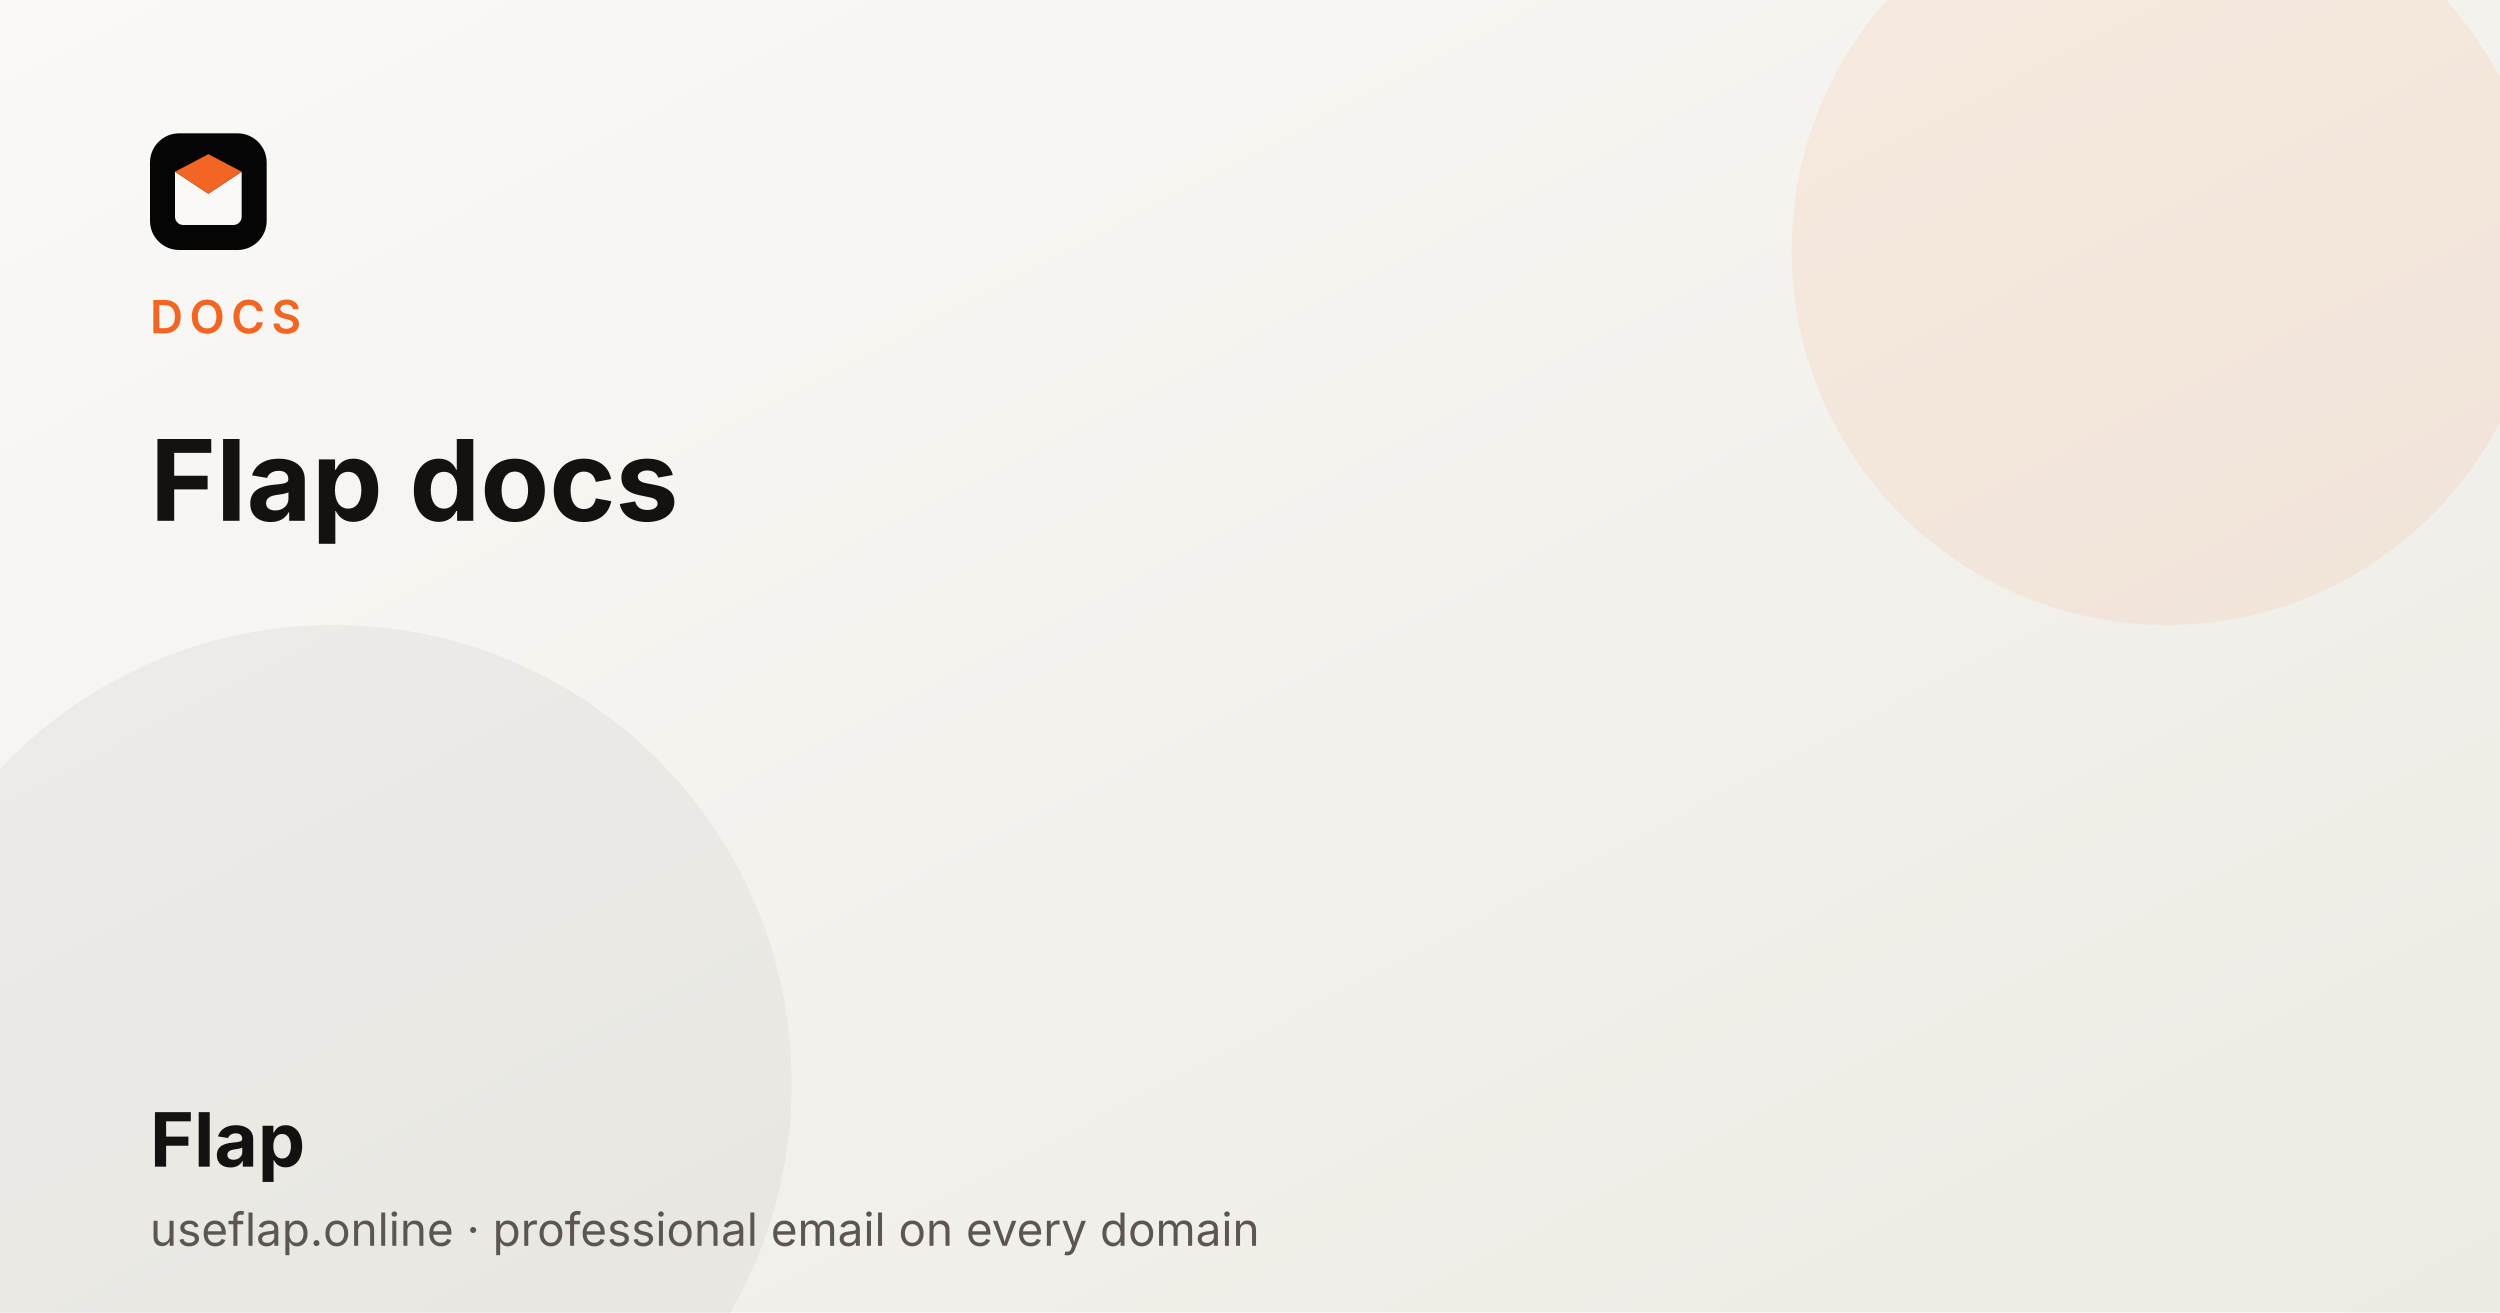
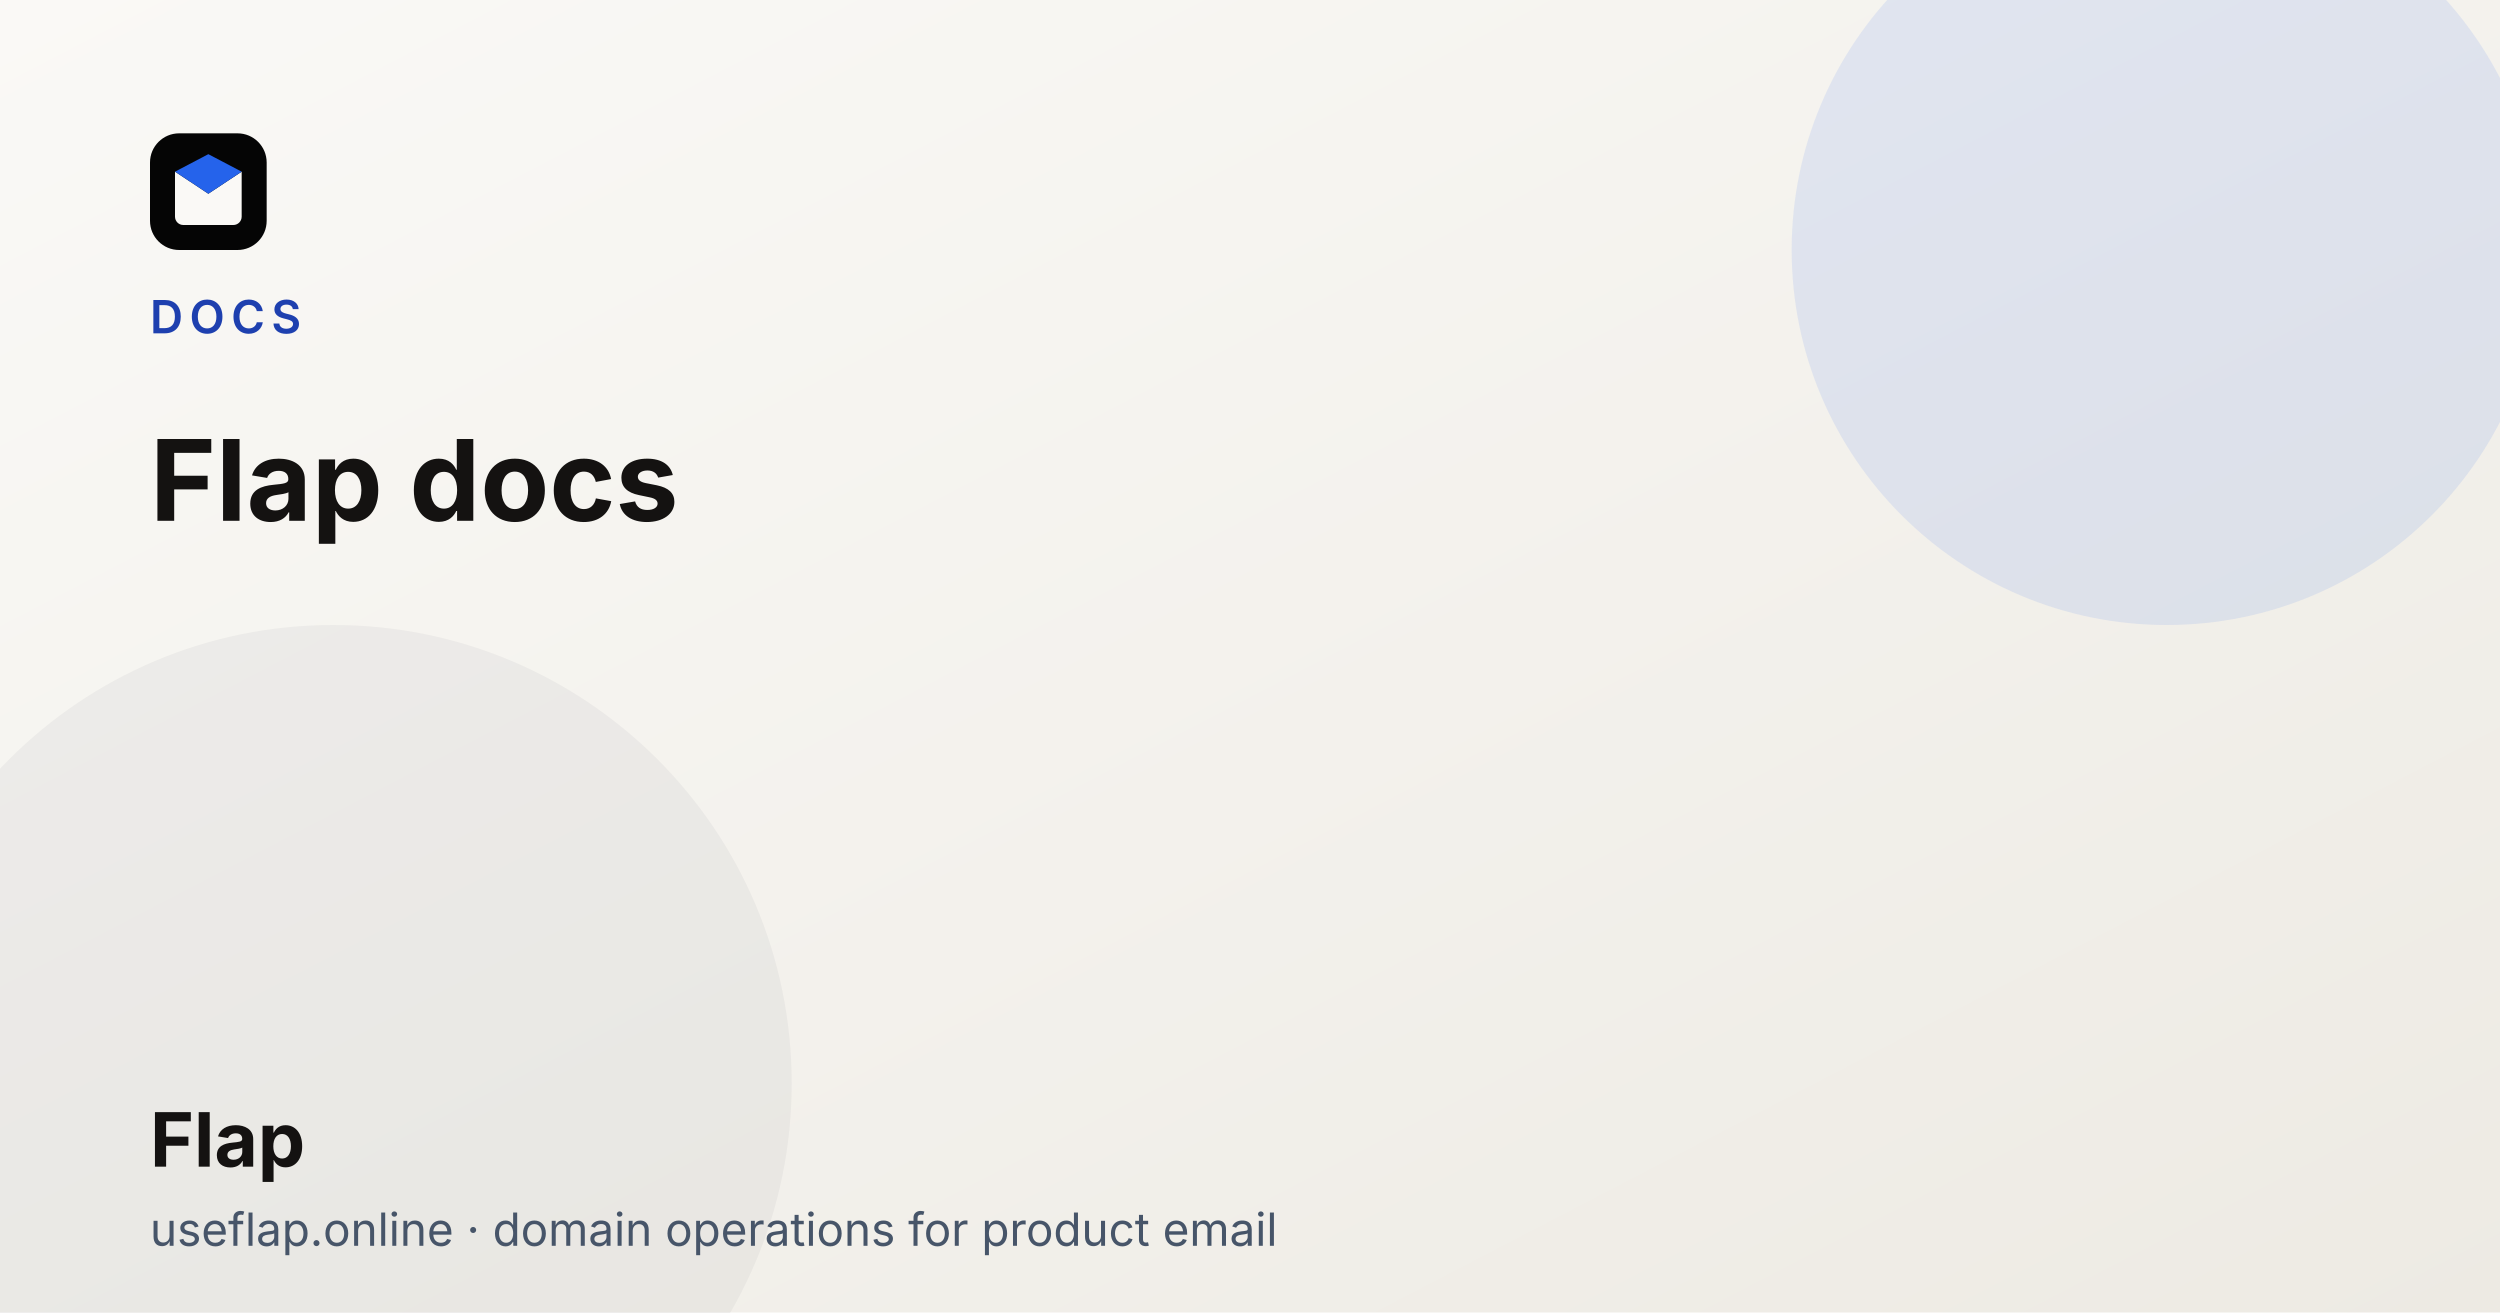
<svg xmlns="http://www.w3.org/2000/svg" width="1200" height="630" viewBox="0 0 1200 630" role="img" aria-label="Flap docs">
  <defs>
    <linearGradient id="bg" x1="0" y1="0" x2="1" y2="1">
      <stop offset="0%" stop-color="#FAF9F6" />
      <stop offset="55%" stop-color="#F3F1EC" />
      <stop offset="100%" stop-color="#EDEAE3" />
    </linearGradient>
  </defs>
  <rect width="1200" height="630" fill="url(#bg)" />
-   <circle cx="1040" cy="120" r="180" fill="#F26522" fill-opacity="0.08" />
-   <circle cx="160" cy="520" r="220" fill="#141211" fill-opacity="0.04" />
+   <circle cx="1040" cy="120" r="180" fill="#2563EB" fill-opacity="0.10" />
+   <circle cx="160" cy="520" r="220" fill="#0F172A" fill-opacity="0.04" />
  <rect x="72" y="64" width="56" height="56" rx="14" fill="#050505" />
  <path d="M84 82.4L100 93l16-10.6V104a4 4 0 0 1-4 4H88a4 4 0 0 1-4-4V82.4z" fill="#FAF9F6" />
-   <path d="M84 82.4L100 93l16-10.6L100 74 84 82.4z" fill="#F26522" />
-   <text x="72" y="160" fill="#F26522" font-family="Inter, ui-sans-serif, system-ui, sans-serif" font-size="22" font-weight="600" letter-spacing="0.14em">DOCS</text>
+   <path d="M84 82.4L100 93l16-10.6L100 74 84 82.4z" fill="#2563EB" />
+   <text x="72" y="160" fill="#1E40AF" font-family="Inter, ui-sans-serif, system-ui, sans-serif" font-size="22" font-weight="600" letter-spacing="0.14em">DOCS</text>
  <text x="72" y="250" fill="#141211" font-family="Inter, ui-sans-serif, system-ui, sans-serif" font-size="54" font-weight="700">
    <tspan x="72" dy="0">Flap docs</tspan>
  </text>
  <text x="72" y="560" fill="#141211" font-family="Inter, ui-sans-serif, system-ui, sans-serif" font-size="36" font-weight="700">Flap</text>
-   <text x="72" y="598" fill="#5c5652" font-family="Inter, ui-sans-serif, system-ui, sans-serif" font-size="22">useflap.online · professional email on every domain</text>
+   <text x="72" y="598" fill="#475569" font-family="Inter, ui-sans-serif, system-ui, sans-serif" font-size="22">useflap.online · domain operations for product email</text>
</svg>
